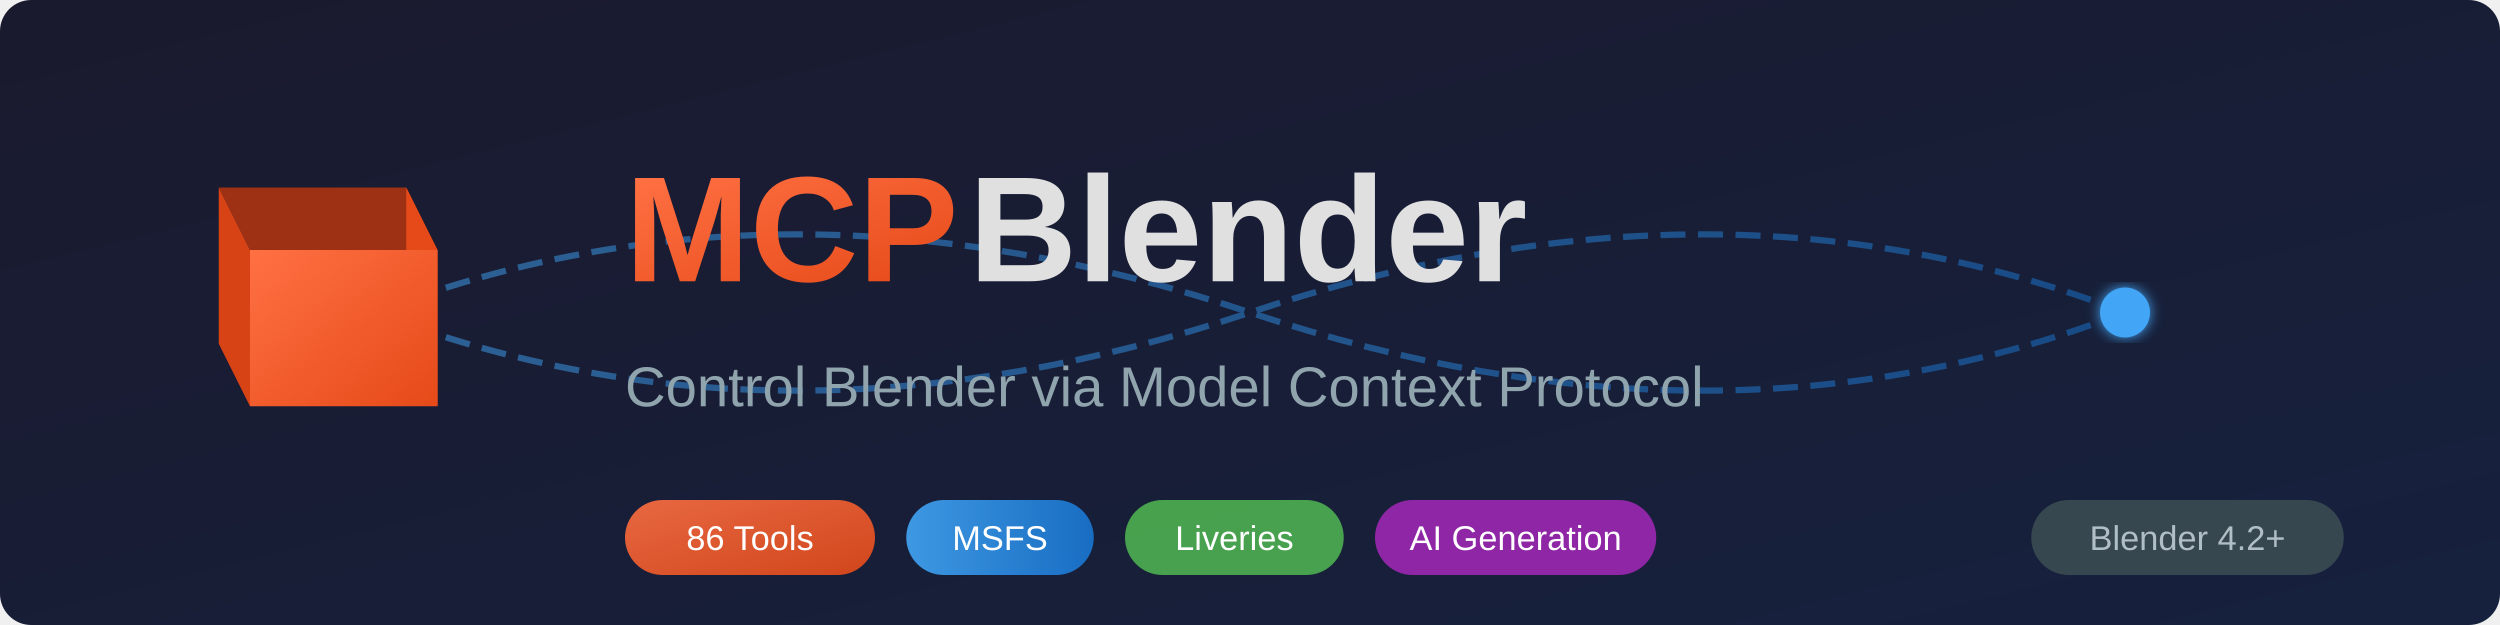
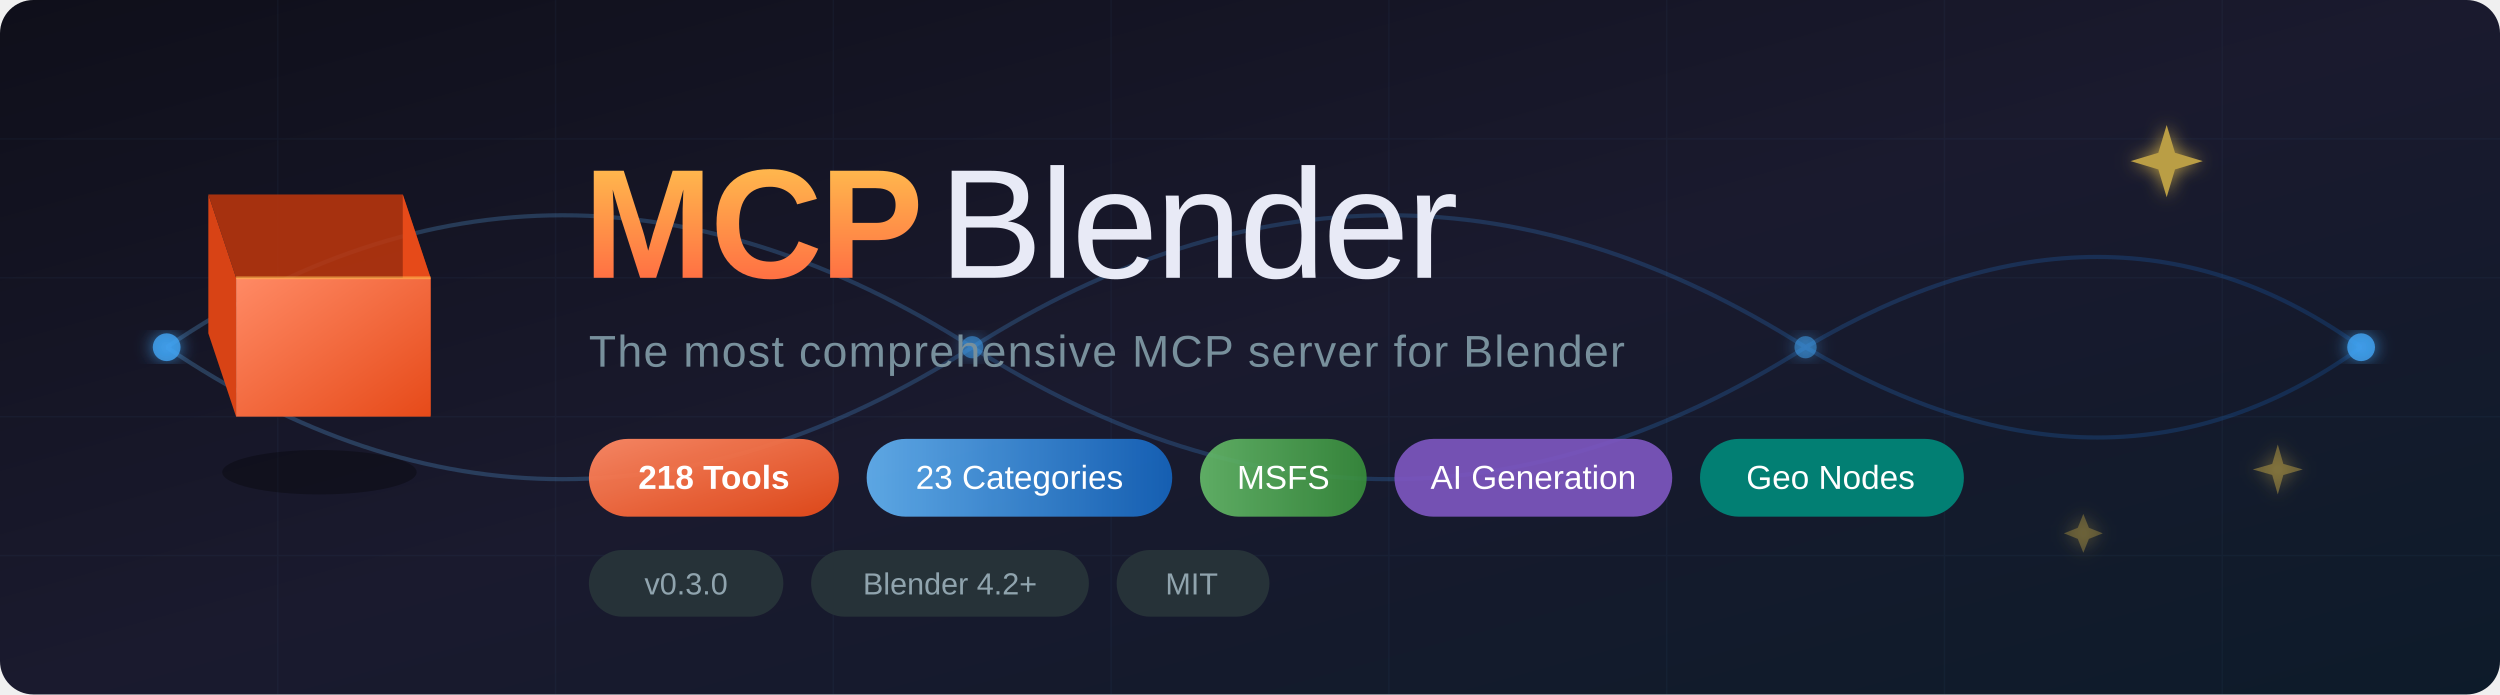
- <svg xmlns="http://www.w3.org/2000/svg" viewBox="0 0 800 200" width="800" height="200">
+ <svg xmlns="http://www.w3.org/2000/svg" viewBox="0 0 900 250" width="900" height="250">
  <defs>
    <linearGradient id="bgGrad" x1="0%" y1="0%" x2="100%" y2="100%">
-       <stop offset="0%" style="stop-color:#1a1a2e" />
-       <stop offset="100%" style="stop-color:#16213e" />
+       <stop offset="0%" style="stop-color:#0f0f1a" />
+       <stop offset="50%" style="stop-color:#1a1a2e" />
+       <stop offset="100%" style="stop-color:#0d1b2a" />
    </linearGradient>
    <linearGradient id="orangeGrad" x1="0%" y1="0%" x2="100%" y2="100%">
-       <stop offset="0%" style="stop-color:#FF7043" />
+       <stop offset="0%" style="stop-color:#FF8A65" />
      <stop offset="100%" style="stop-color:#E64A19" />
    </linearGradient>
    <linearGradient id="blueGrad" x1="0%" y1="0%" x2="100%" y2="0%">
-       <stop offset="0%" style="stop-color:#42A5F5" />
-       <stop offset="100%" style="stop-color:#1976D2" />
+       <stop offset="0%" style="stop-color:#64B5F6" />
+       <stop offset="100%" style="stop-color:#1565C0" />
+     </linearGradient>
+     <linearGradient id="accentGrad" x1="0%" y1="0%" x2="0%" y2="100%">
+       <stop offset="0%" style="stop-color:#FFB74D" />
+       <stop offset="100%" style="stop-color:#FF7043" />
+     </linearGradient>
+     <linearGradient id="greenGrad" x1="0%" y1="0%" x2="100%" y2="0%">
+       <stop offset="0%" style="stop-color:#66BB6A" />
+       <stop offset="100%" style="stop-color:#388E3C" />
    </linearGradient>
    <filter id="glow">
-       <feGaussianBlur stdDeviation="2" result="coloredBlur" />
+       <feGaussianBlur stdDeviation="3" result="coloredBlur" />
      <feMerge>
        <feMergeNode in="coloredBlur" />
        <feMergeNode in="SourceGraphic" />
      </feMerge>
    </filter>
+     <filter id="softGlow">
+       <feGaussianBlur stdDeviation="8" result="blur" />
+       <feMerge>
+         <feMergeNode in="blur" />
+         <feMergeNode in="SourceGraphic" />
+       </feMerge>
+     </filter>
  </defs>
-   <rect width="800" height="200" rx="10" fill="url(#bgGrad)" />
-   <g stroke="url(#blueGrad)" stroke-width="2" stroke-dasharray="8,4" opacity="0.5">
-     <path d="M 120 100 Q 250 50 400 100 Q 550 150 680 100" fill="none" />
-     <path d="M 120 100 Q 250 150 400 100 Q 550 50 680 100" fill="none" />
+   <rect width="900" height="250" rx="12" fill="url(#bgGrad)" />
+   <g opacity="0.04" stroke="#64B5F6" stroke-width="0.5">
+     <line x1="0" y1="50" x2="900" y2="50" />
+     <line x1="0" y1="100" x2="900" y2="100" />
+     <line x1="0" y1="150" x2="900" y2="150" />
+     <line x1="0" y1="200" x2="900" y2="200" />
+     <line x1="100" y1="0" x2="100" y2="250" />
+     <line x1="200" y1="0" x2="200" y2="250" />
+     <line x1="300" y1="0" x2="300" y2="250" />
+     <line x1="400" y1="0" x2="400" y2="250" />
+     <line x1="500" y1="0" x2="500" y2="250" />
+     <line x1="600" y1="0" x2="600" y2="250" />
+     <line x1="700" y1="0" x2="700" y2="250" />
+     <line x1="800" y1="0" x2="800" y2="250" />
+   </g>
+   <g stroke="url(#blueGrad)" stroke-width="1.5" fill="none" opacity="0.25">
+     <path d="M 60 125 Q 200 30 350 125 Q 500 220 650 125 Q 760 60 850 125" />
+     <path d="M 60 125 Q 200 220 350 125 Q 500 30 650 125 Q 760 190 850 125" />
  </g>
  <g filter="url(#glow)">
-     <circle cx="120" cy="100" r="8" fill="#42A5F5" />
-     <circle cx="680" cy="100" r="8" fill="#42A5F5" />
+     <circle cx="60" cy="125" r="5" fill="#42A5F5" opacity="0.8" />
+     <circle cx="350" cy="125" r="4" fill="#42A5F5" opacity="0.5" />
+     <circle cx="650" cy="125" r="4" fill="#42A5F5" opacity="0.5" />
+     <circle cx="850" cy="125" r="5" fill="#42A5F5" opacity="0.8" />
  </g>
-   <g transform="translate(100, 100)">
-     <polygon points="-30,-40 30,-40 40,-20 -20,-20" fill="#BF360C" opacity="0.8" />
-     <polygon points="-30,-40 -20,-20 -20,30 -30,10" fill="#D84315" />
-     <polygon points="30,-40 40,-20 40,30 30,10" fill="#E64A19" />
-     <polygon points="-20,-20 40,-20 40,30 -20,30" fill="url(#orangeGrad)" />
+   <g transform="translate(110, 115)">
+     <ellipse cx="5" cy="55" rx="35" ry="8" fill="#000" opacity="0.3" />
+     <polygon points="-35,-45 35,-45 45,-15 -25,-15" fill="#BF360C" opacity="0.85" />
+     <polygon points="-35,-45 -25,-15 -25,35 -35,5" fill="#D84315" />
+     <polygon points="35,-45 45,-15 45,35 35,5" fill="#E64A19" />
+     <polygon points="-25,-15 45,-15 45,35 -25,35" fill="url(#orangeGrad)" />
+     <line x1="-25" y1="-15" x2="45" y2="-15" stroke="#FFB74D" stroke-width="1" opacity="0.6" />
  </g>
-   <text x="200" y="90" font-family="Arial, sans-serif" font-size="48" font-weight="bold" fill="url(#orangeGrad)">MCP</text>
-   <text x="310" y="90" font-family="Arial, sans-serif" font-size="48" font-weight="bold" fill="#E0E0E0">Blender</text>
-   <text x="200" y="130" font-family="Arial, sans-serif" font-size="18" fill="#90A4AE">Control Blender via Model Context Protocol</text>
-   <g transform="translate(200, 160)">
-     <rect x="0" y="0" width="80" height="24" rx="12" fill="url(#orangeGrad)" opacity="0.9" />
-     <text x="40" y="16" font-family="Arial, sans-serif" font-size="11" fill="white" text-anchor="middle">86 Tools</text>
-     <rect x="90" y="0" width="60" height="24" rx="12" fill="url(#blueGrad)" opacity="0.9" />
-     <text x="120" y="16" font-family="Arial, sans-serif" font-size="11" fill="white" text-anchor="middle">MSFS</text>
-     <rect x="160" y="0" width="70" height="24" rx="12" fill="#4CAF50" opacity="0.9" />
-     <text x="195" y="16" font-family="Arial, sans-serif" font-size="11" fill="white" text-anchor="middle">Liveries</text>
-     <rect x="240" y="0" width="90" height="24" rx="12" fill="#9C27B0" opacity="0.9" />
-     <text x="285" y="16" font-family="Arial, sans-serif" font-size="11" fill="white" text-anchor="middle">AI Generation</text>
+   <text x="210" y="100" font-family="'Segoe UI', Arial, sans-serif" font-size="56" font-weight="bold" fill="url(#accentGrad)" letter-spacing="-1">MCP</text>
+   <text x="338" y="100" font-family="'Segoe UI', Arial, sans-serif" font-size="56" font-weight="300" fill="#E8EAF6" letter-spacing="-1">Blender</text>
+   <text x="212" y="132" font-family="'Segoe UI', Arial, sans-serif" font-size="16" fill="#78909C" letter-spacing="0.5">The most comprehensive MCP server for Blender</text>
+   <g transform="translate(212, 158)">
+     <rect x="0" y="0" width="90" height="28" rx="14" fill="url(#orangeGrad)" opacity="0.95" />
+     <text x="45" y="18" font-family="'Segoe UI', Arial, sans-serif" font-size="12" font-weight="bold" fill="white" text-anchor="middle">218 Tools</text>
+     <rect x="100" y="0" width="110" height="28" rx="14" fill="url(#blueGrad)" opacity="0.9" />
+     <text x="155" y="18" font-family="'Segoe UI', Arial, sans-serif" font-size="12" fill="white" text-anchor="middle">23 Categories</text>
+     <rect x="220" y="0" width="60" height="28" rx="14" fill="url(#greenGrad)" opacity="0.9" />
+     <text x="250" y="18" font-family="'Segoe UI', Arial, sans-serif" font-size="12" fill="white" text-anchor="middle">MSFS</text>
+     <rect x="290" y="0" width="100" height="28" rx="14" fill="#7E57C2" opacity="0.9" />
+     <text x="340" y="18" font-family="'Segoe UI', Arial, sans-serif" font-size="12" fill="white" text-anchor="middle">AI Generation</text>
+     <rect x="400" y="0" width="95" height="28" rx="14" fill="#00897B" opacity="0.9" />
+     <text x="447" y="18" font-family="'Segoe UI', Arial, sans-serif" font-size="12" fill="white" text-anchor="middle">Geo Nodes</text>
  </g>
-   <g transform="translate(650, 160)">
-     <rect x="0" y="0" width="100" height="24" rx="12" fill="#37474F" />
-     <text x="50" y="16" font-family="Arial, sans-serif" font-size="11" fill="#B0BEC5" text-anchor="middle">Blender 4.2+</text>
+   <g transform="translate(212, 198)">
+     <rect x="0" y="0" width="70" height="24" rx="12" fill="#263238" />
+     <text x="35" y="16" font-family="'Segoe UI', Arial, sans-serif" font-size="11" fill="#90A4AE" text-anchor="middle">v0.3.0</text>
+     <rect x="80" y="0" width="100" height="24" rx="12" fill="#263238" />
+     <text x="130" y="16" font-family="'Segoe UI', Arial, sans-serif" font-size="11" fill="#90A4AE" text-anchor="middle">Blender 4.2+</text>
+     <rect x="190" y="0" width="55" height="24" rx="12" fill="#263238" />
+     <text x="217" y="16" font-family="'Segoe UI', Arial, sans-serif" font-size="11" fill="#90A4AE" text-anchor="middle">MIT</text>
+   </g>
+   <g fill="#FFD54F" filter="url(#glow)" opacity="0.7">
+     <polygon points="780,45 783,55 793,58 783,61 780,71 777,61 767,58 777,55" />
+     <polygon points="820,160 822,167 829,169 822,171 820,178 818,171 811,169 818,167" opacity="0.5" />
+     <polygon points="750,185 752,190 757,192 752,194 750,199 748,194 743,192 748,190" opacity="0.4" />
  </g>
</svg>
